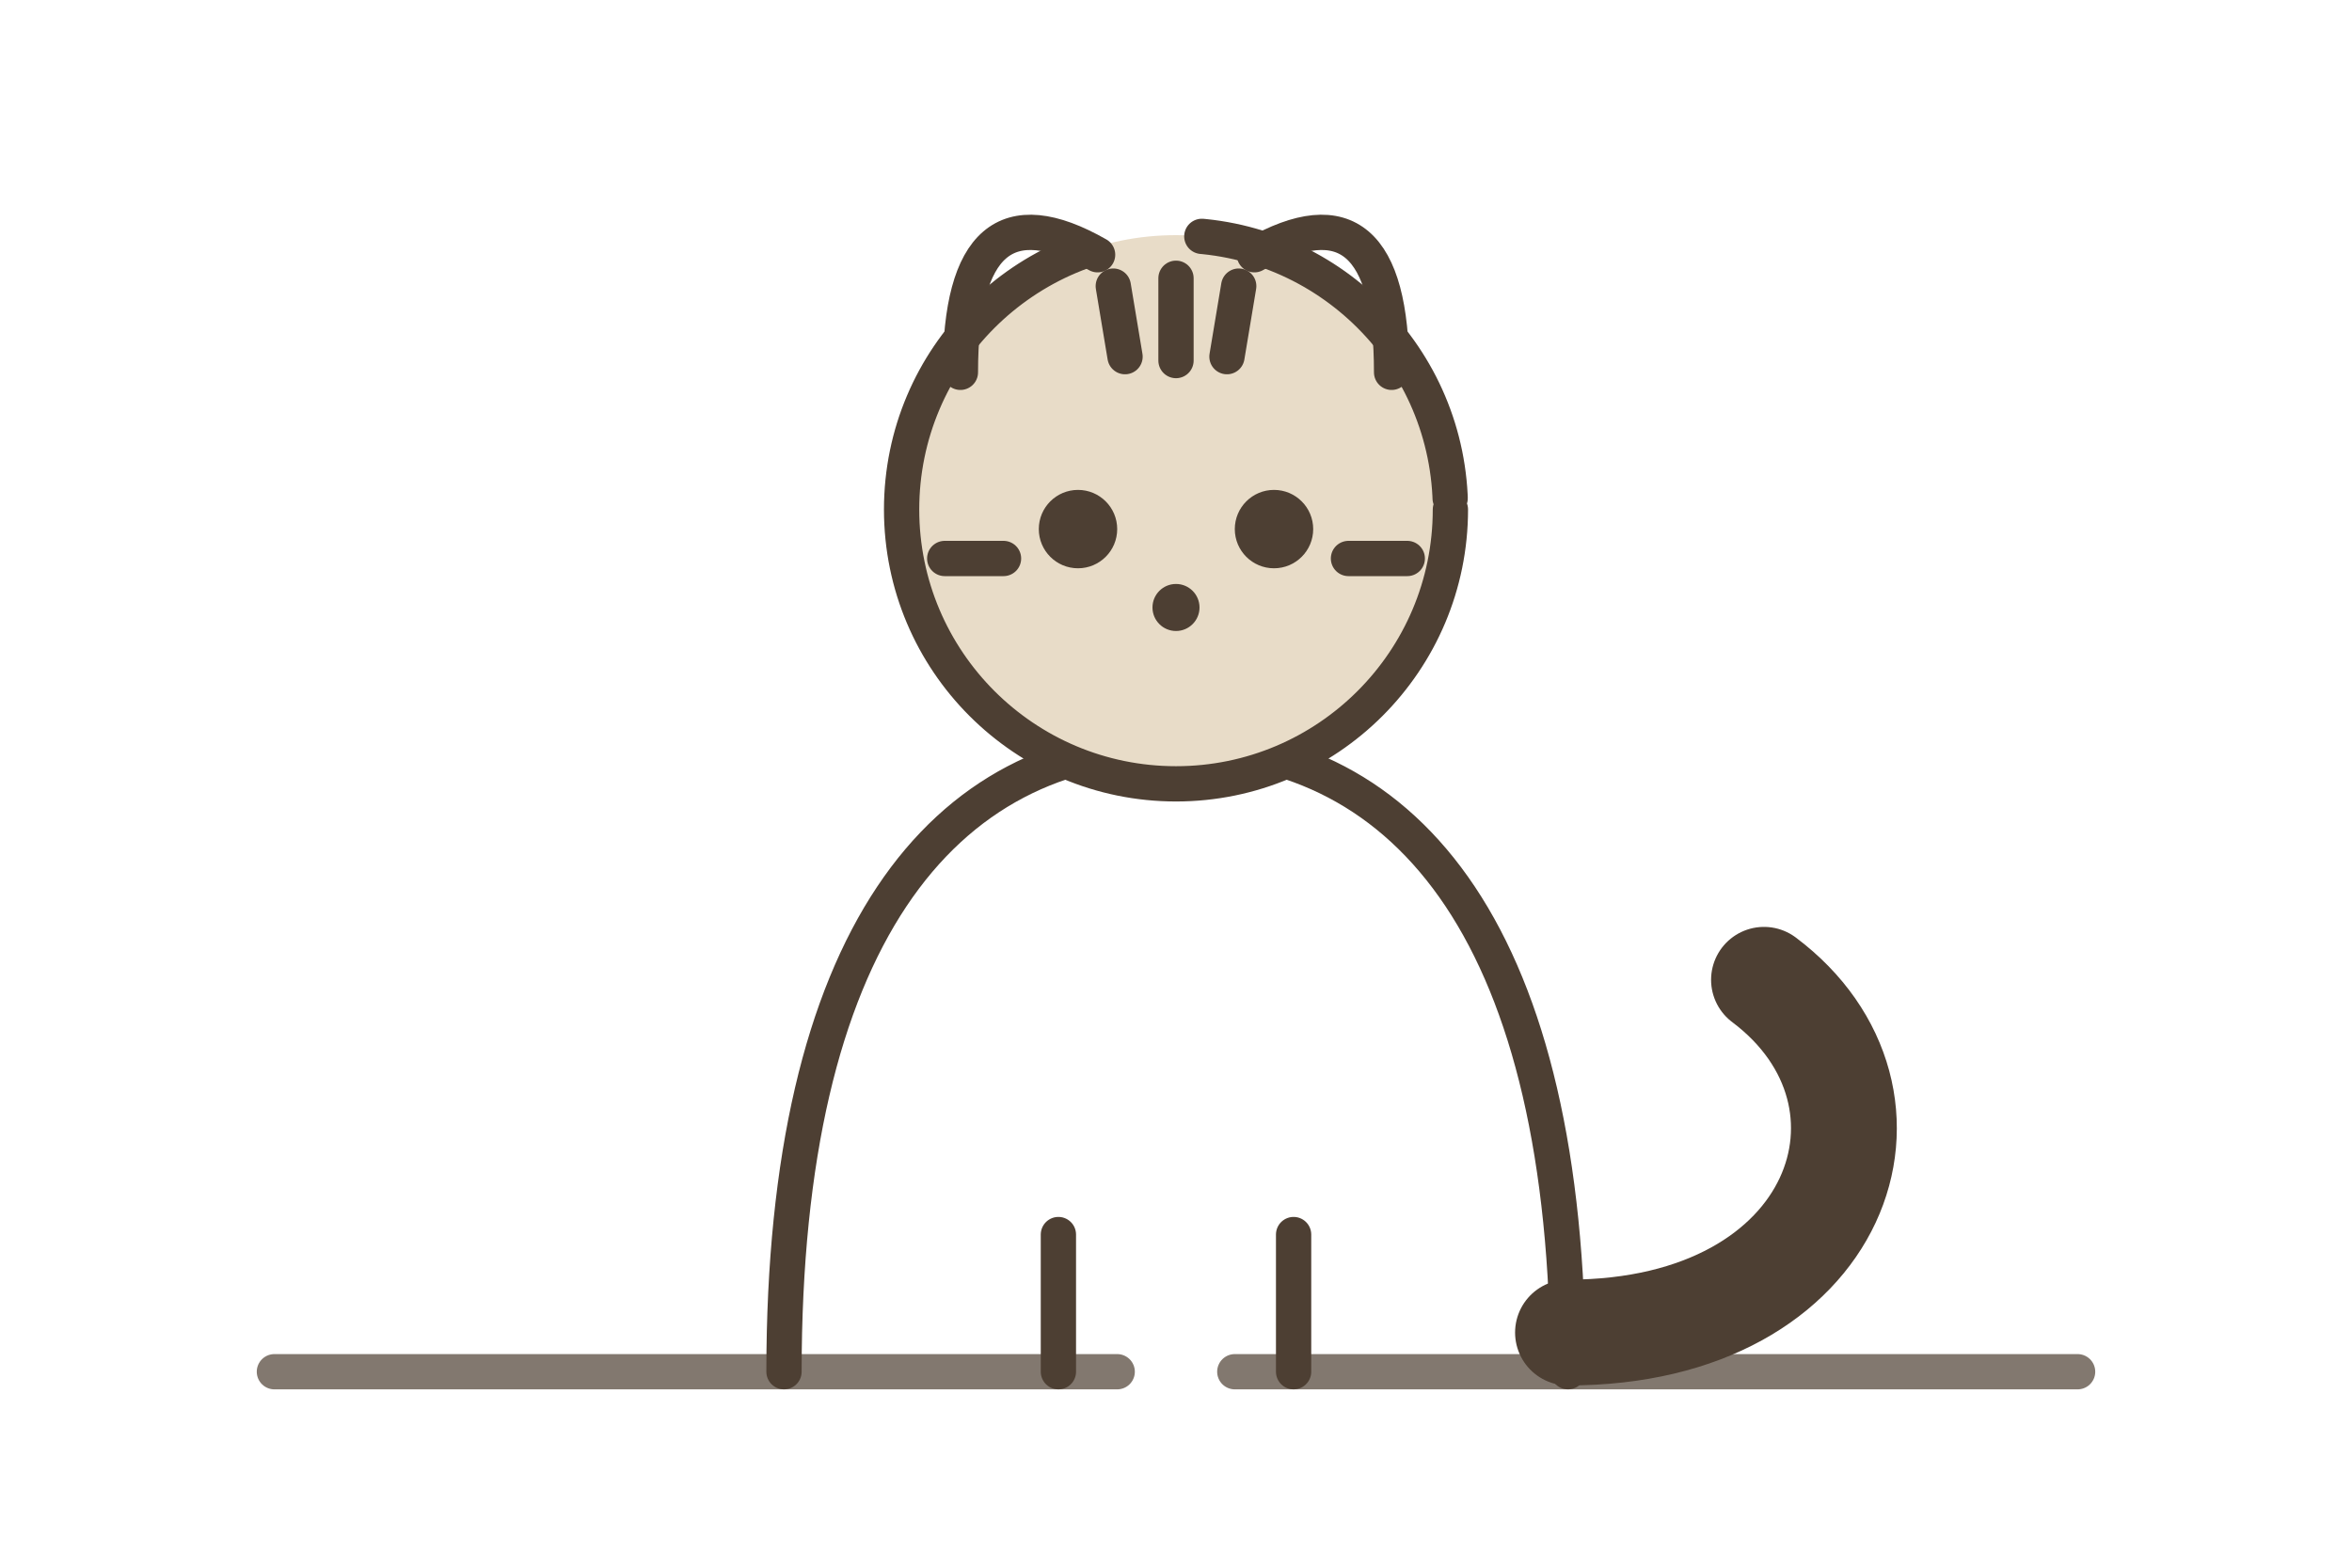
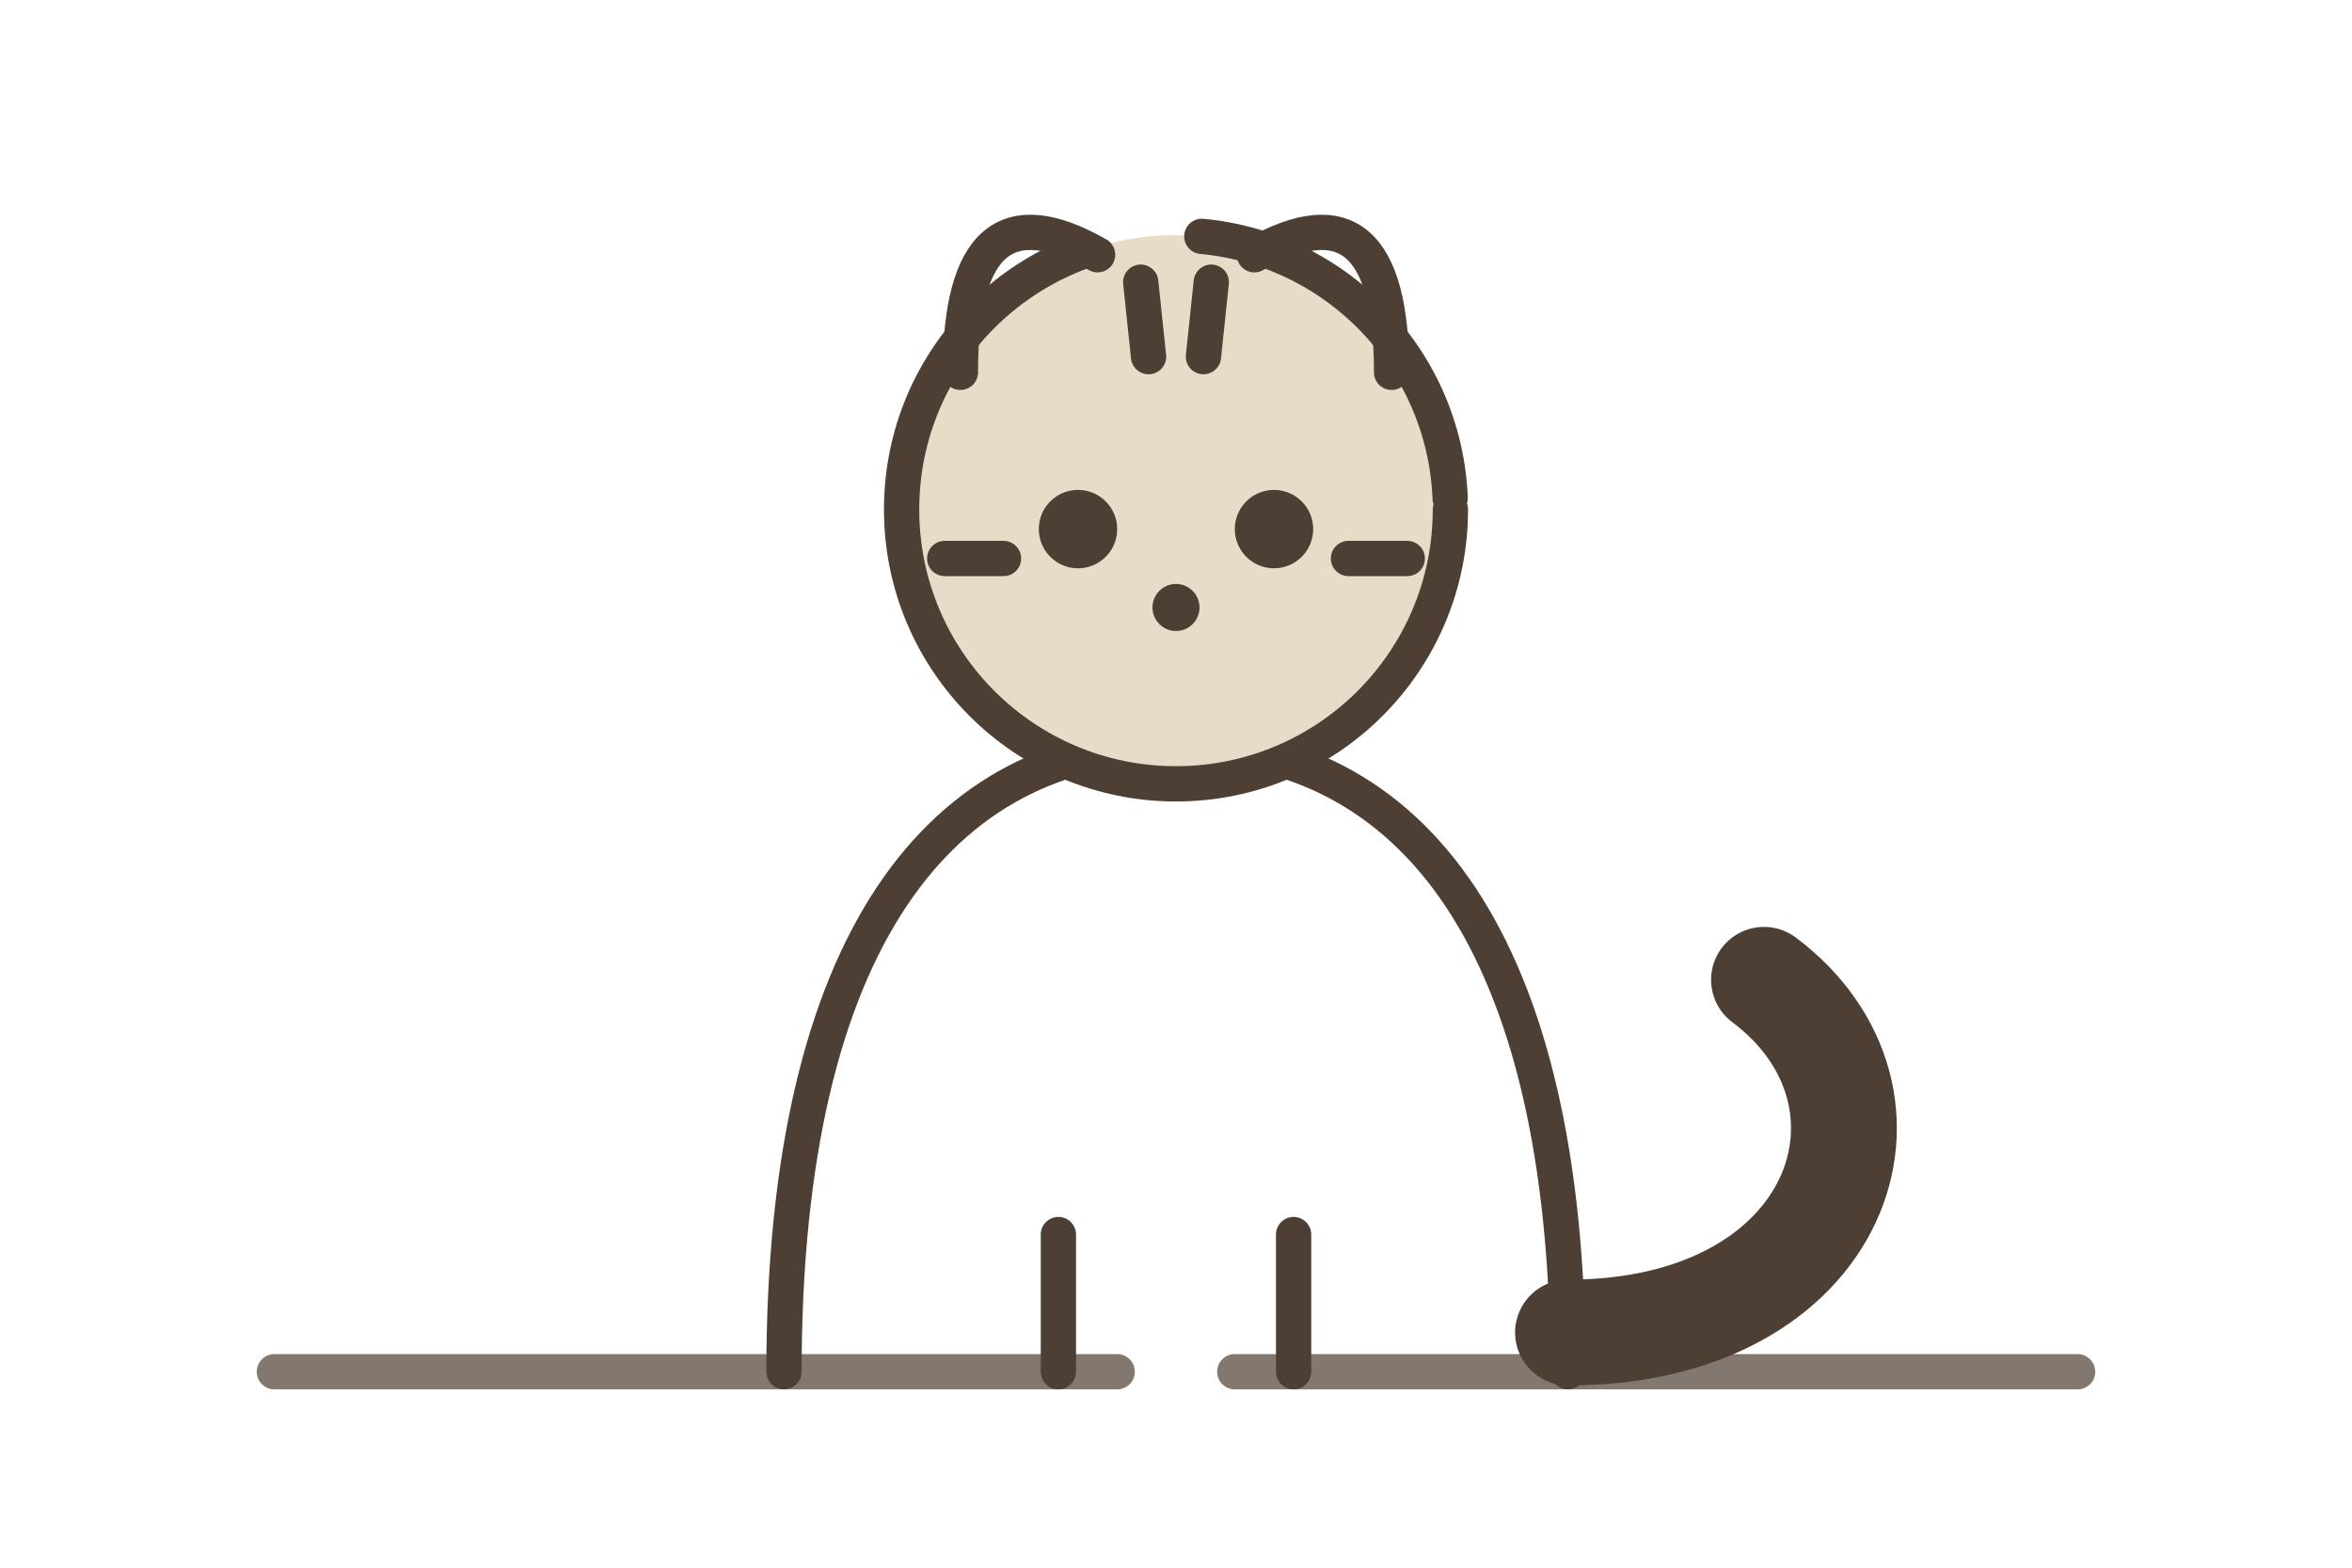
<svg xmlns="http://www.w3.org/2000/svg" viewBox="0 10 120 80" role="img" aria-label="すわる">
  <path d="M14 80 H57 M63 80 H106" fill="none" stroke="#4D3F33" stroke-width="1.8" stroke-linecap="round" stroke-linejoin="round" stroke-opacity=".7" />
  <path d="M40 80 C40 58 48 48 60 48 C72 48 80 58 80 80" fill="none" stroke="#4D3F33" stroke-width="1.8" stroke-linecap="round" stroke-linejoin="round" stroke-dasharray="37.3 5.09 42.39" />
  <path d="M54 80 v-7 M66 80 v-7" fill="none" stroke="#4D3F33" stroke-width="1.8" stroke-linecap="round" stroke-linejoin="round" />
  <g id="tail">
    <path d="M80 78 C94 78 98 66 90 60" fill="none" stroke="#4D3F33" stroke-width="5.4" stroke-linecap="round" />
  </g>
  <g id="head">
    <circle cx="60" cy="36" r="14" fill="#E8DCC8" />
-     <path d="M56.8 24.6 l0.6 3.6 M60 24.2 v4.2 M63.2 24.6 l-0.6 3.6" fill="none" stroke="#4D3F33" stroke-width="1.8" stroke-linecap="round" stroke-linejoin="round" />
+     <path d="M58.2 24.4 l0.4 3.8 M61.8 24.4 l-0.4 3.8" fill="none" stroke="#4D3F33" stroke-width="1.8" stroke-linecap="round" stroke-linejoin="round" />
    <path d="M48.2 38.5 h3 M71.8 38.5 h-3" fill="none" stroke="#4D3F33" stroke-width="1.8" stroke-linecap="round" stroke-linejoin="round" />
    <circle cx="60" cy="36" r="14" fill="none" stroke="#4D3F33" stroke-width="1.8" stroke-linecap="round" stroke-linejoin="round" stroke-dasharray="61.18 6.12 20.1" />
    <path d="M49 29 Q49 19 56 23" fill="none" stroke="#4D3F33" stroke-width="1.8" stroke-linecap="round" stroke-linejoin="round" />
    <path d="M64 23 Q71 19 71 29" fill="none" stroke="#4D3F33" stroke-width="1.8" stroke-linecap="round" stroke-linejoin="round" />
    <circle cx="55" cy="37" r="2" fill="#4D3F33" />
    <circle cx="65" cy="37" r="2" fill="#4D3F33" />
    <circle cx="60" cy="41" r="1.2" fill="#4D3F33" />
  </g>
</svg>
